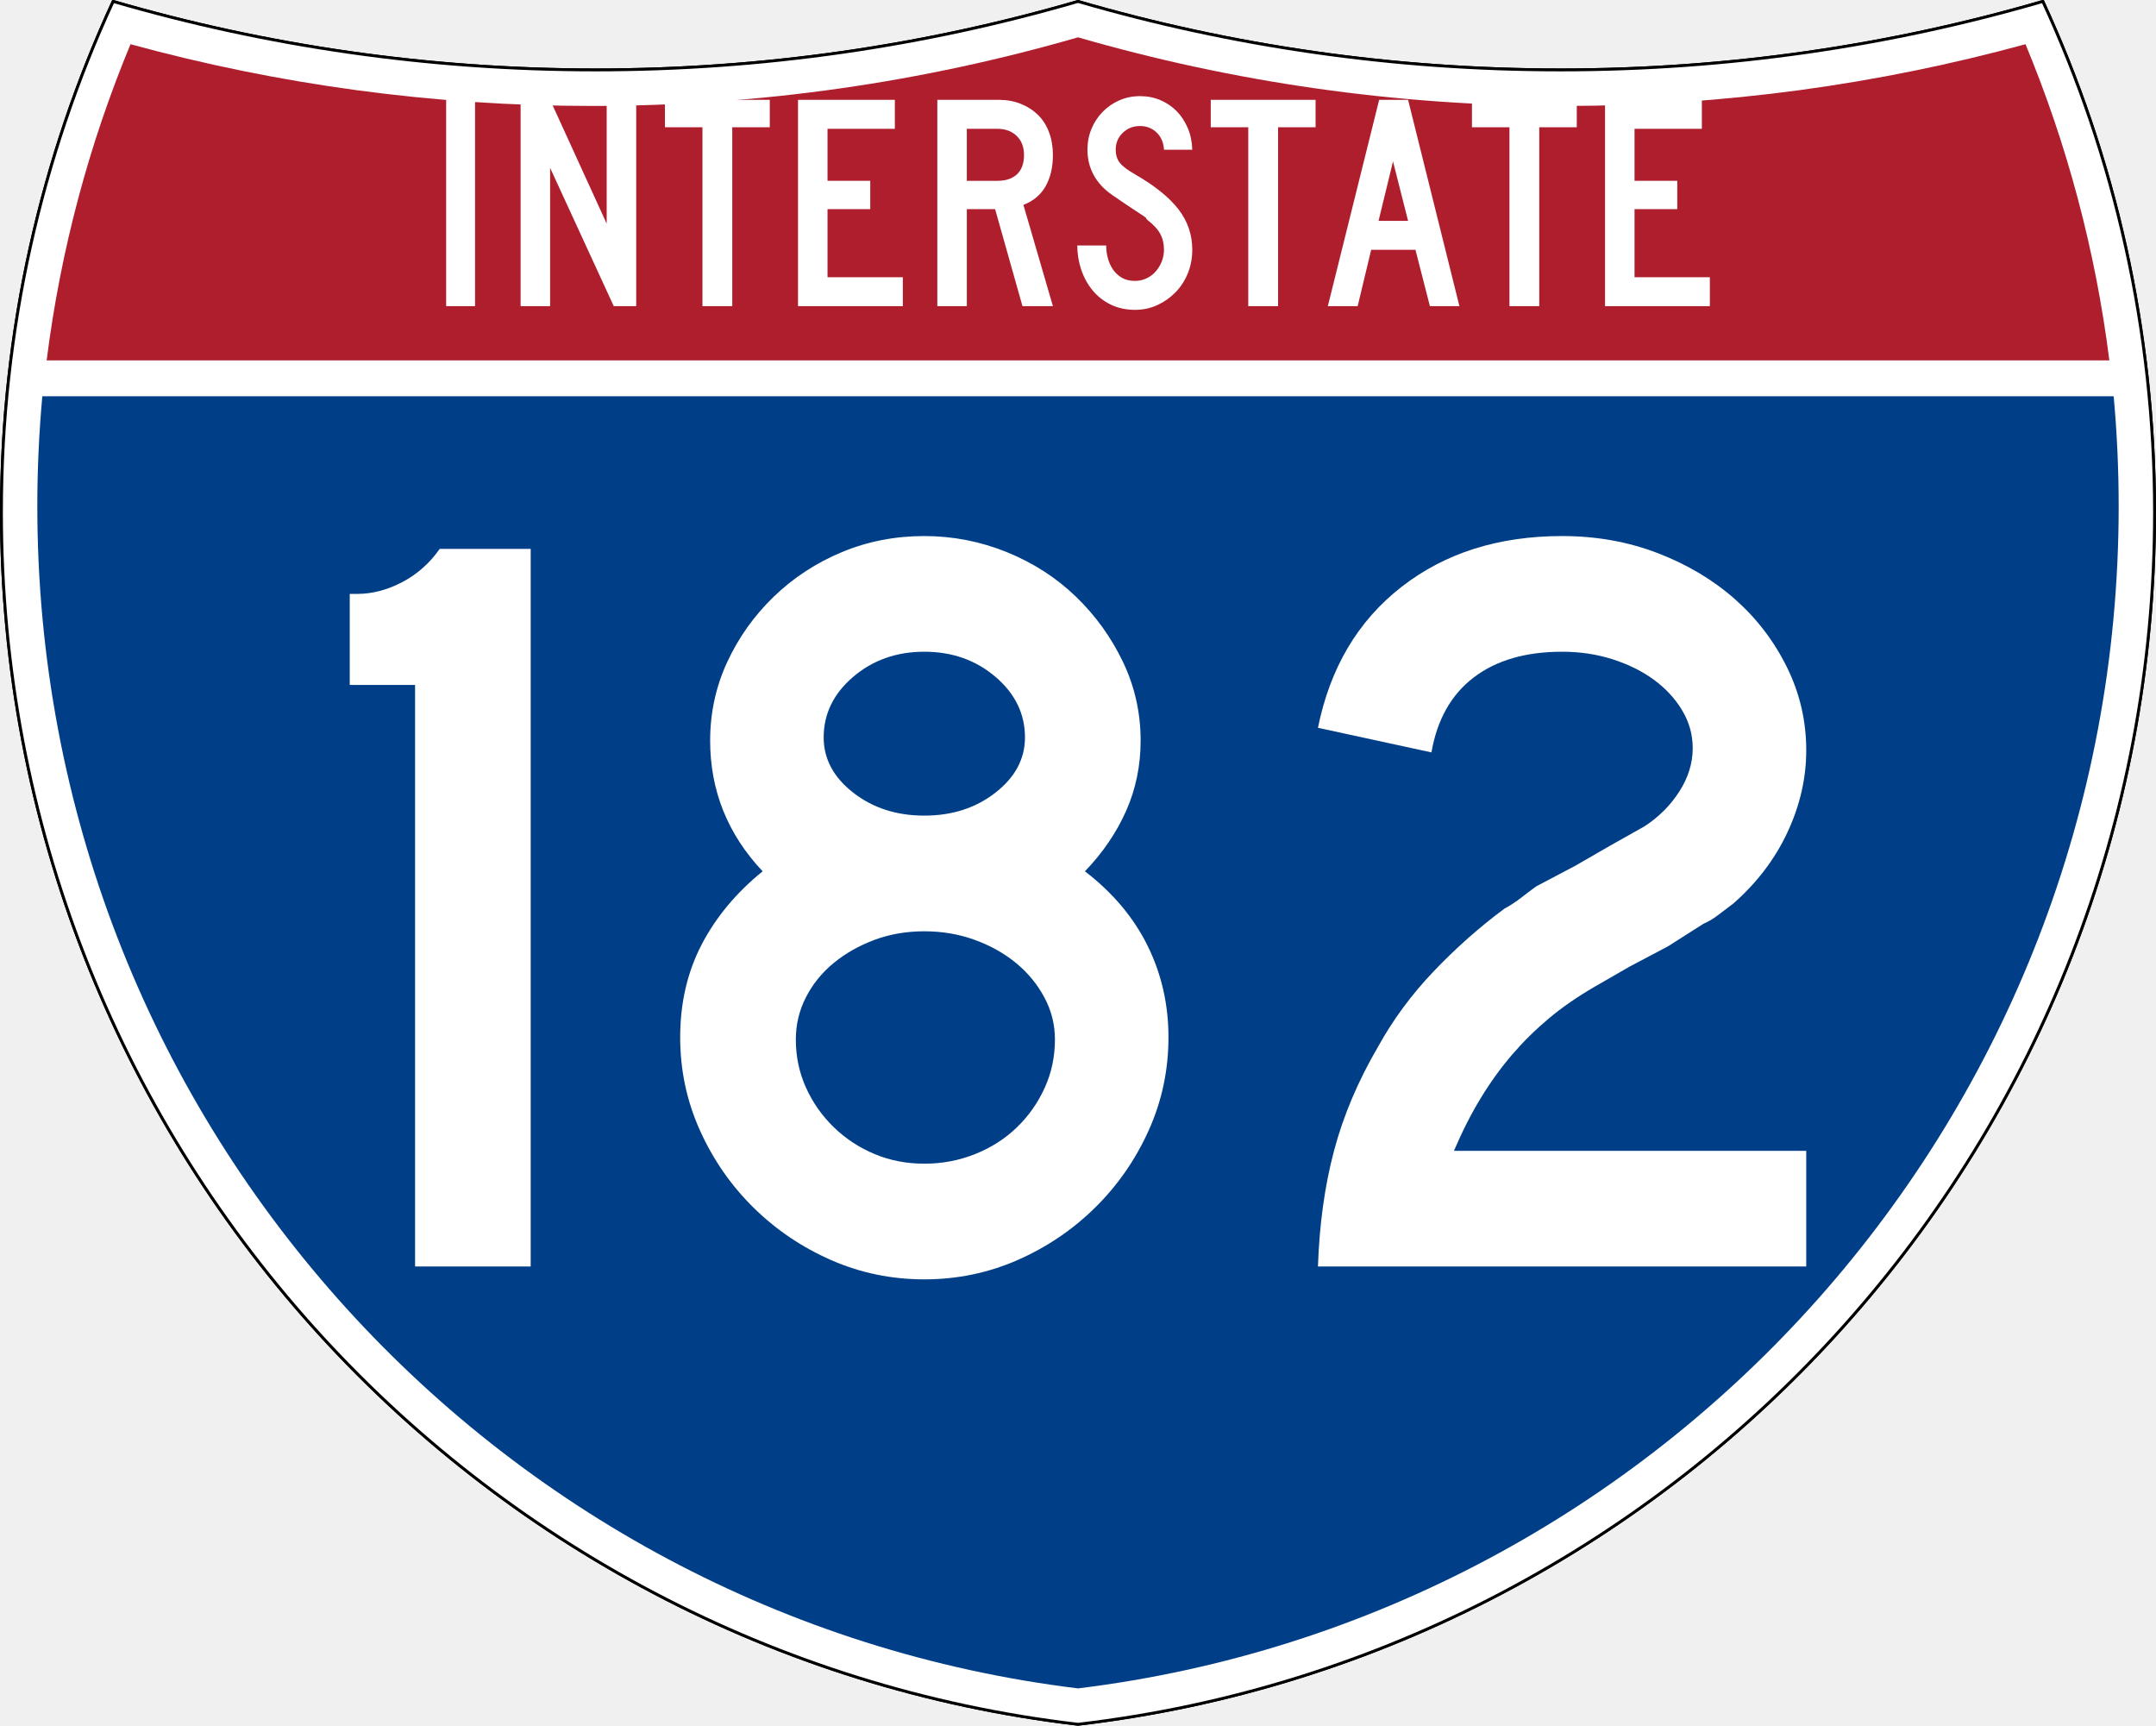
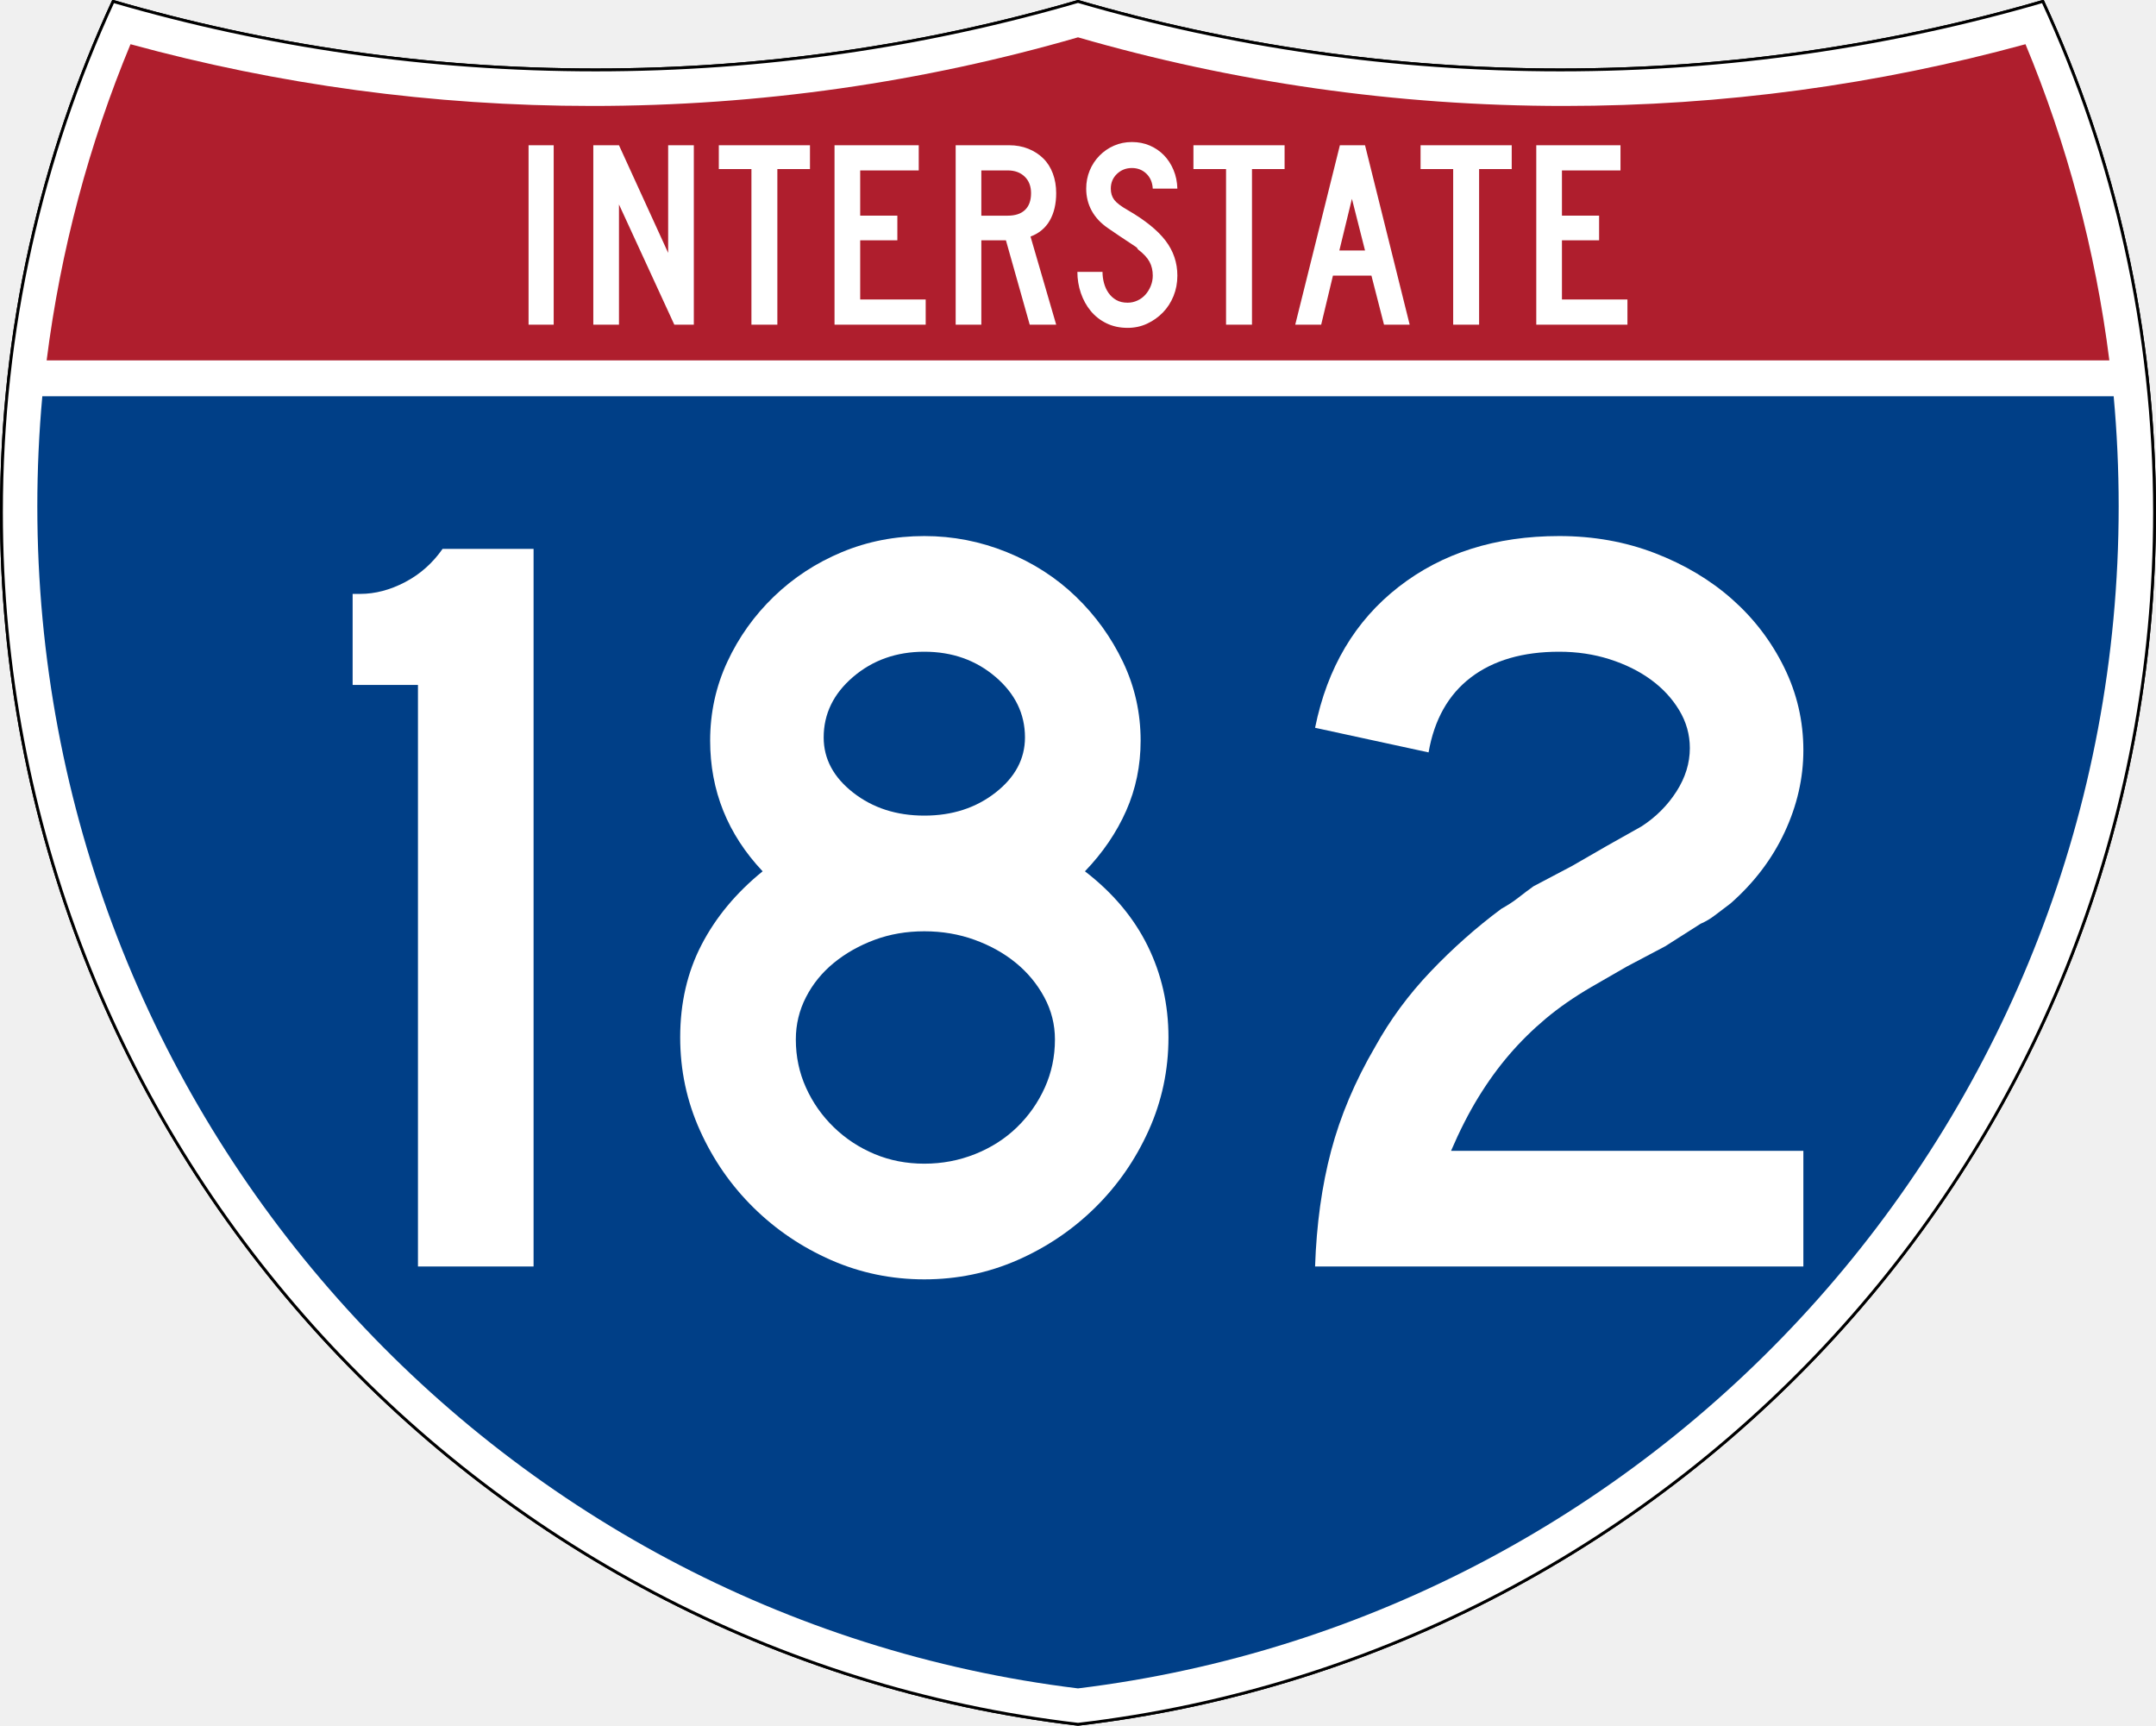
<svg xmlns="http://www.w3.org/2000/svg" width="751" height="601" viewBox="0 0 750 599.999" id="Layer_1" xml:space="preserve">
  <g transform="matrix(0.998668,0,0,0.99867,0.499334,0.398971)" id="g5" style="fill:#ffffff;fill-opacity:1;stroke:#000000;stroke-width:1;stroke-miterlimit:4;stroke-opacity:1;stroke-dasharray:none">
    <path d="M 38.915,0 C 92.236,15.525 148.625,23.85 206.958,23.85 265.291,23.85 321.679,15.525 375,4.883e-4 428.32,15.525 484.709,23.85 543.042,23.85 601.375,23.85 657.764,15.525 711.084,0 736.064,54.121 750,114.388 750,177.909 750,395.718 586.16,575.254 375,599.999 163.839,575.254 0,395.718 0,177.909 0,114.388 13.935,54.121 38.915,0 z" id="path7" style="fill:#ffffff;fill-opacity:1;stroke:#000000;stroke-width:1;stroke-miterlimit:4;stroke-opacity:1;stroke-dasharray:none" />
    <path d="M 38.915,0 C 92.236,15.525 148.625,23.85 206.958,23.85 265.291,23.85 321.679,15.525 375,4.883e-4 428.32,15.525 484.709,23.85 543.042,23.85 601.375,23.85 657.764,15.525 711.084,0 736.064,54.121 750,114.388 750,177.909 750,395.718 586.16,575.254 375,599.999 163.839,575.254 0,395.718 0,177.909 0,114.388 13.935,54.121 38.915,0 z" id="path9" style="fill:#ffffff;fill-opacity:1;stroke:#000000;stroke-width:1;stroke-linecap:round;stroke-linejoin:round;stroke-miterlimit:4;stroke-opacity:1;stroke-dasharray:none" />
  </g>
  <g transform="matrix(1.0056,0,0,1.01014,-2.10137,-3.70189)" id="g11" style="fill:#003f87;fill-opacity:1">
    <path d="m 15,177.909 c 0,-12.782 0.585,-25.427 1.729,-37.91 l 716.542,0 C 734.415,152.482 735,165.127 735,177.909 735,387.423 577.855,560.229 375,584.891 172.145,560.229 15,387.423 15,177.909 z" id="path13" style="fill:#003f87;fill-opacity:1" />
  </g>
  <g transform="matrix(1.00604,0,0,1.02708,-2.2645,-3.1523)" id="g15" style="fill:#af1e2d;fill-opacity:1">
    <path d="m 47.378,17.943 c 50.892,13.635 104.388,20.906 159.582,20.906 58.261,0 114.629,-8.101 168.04,-23.238 53.411,15.137 109.779,23.238 168.04,23.238 55.194,0 108.69,-7.271 159.581,-20.906 14.262,33.625 24.164,69.546 28.996,107.056 l -713.235,0 C 23.215,87.489 33.116,51.567 47.378,17.943 z" id="path17" style="fill:#af1e2d;fill-opacity:1" />
  </g>
-   <path fill="#fff" d="M108.869 112.812V50.416h8.741v62.395h-8.741zm50.701 0-19.25-41.814v41.814h-8.928V50.416h8.928l17.11 37.437V50.416h8.928v62.395h-6.789zm35.847-54.105v54.105h-9.019V58.706h-11.346v-8.29h31.712v8.29h-11.346zm19.889 54.105V50.416h29.294v8.756H224.234v15.736h12.927v8.569H224.234v20.582h22.784v8.753h-31.712zm67.899 0-8.278-29.335h-8.554v29.335h-8.928V50.416h18.6c2.418 0 4.634.404 6.649 1.211 2.015.807 3.751 1.925 5.208 3.354 1.457 1.429 2.573 3.183 3.347 5.262.775 2.079 1.162 4.361 1.162 6.845-0 3.725-.744 6.891-2.232 9.499-1.488 2.608-3.72 4.47-6.696 5.586l8.928 30.639h-9.207zm.465-45.724c-0-2.421-.744-4.346-2.232-5.773-1.488-1.428-3.441-2.141-5.859-2.141h-9.207v15.736h9.207c2.603 0 4.603-.667 5.998-2.002 1.395-1.335 2.093-3.274 2.093-5.819zm50.894 28.681c-0 2.546-.449 4.921-1.348 7.125-.899 2.203-2.138 4.112-3.719 5.727-1.581 1.614-3.41 2.903-5.487 3.865-2.077.962-4.325 1.444-6.743 1.444-2.728 0-5.177-.528-7.346-1.583-2.169-1.055-3.998-2.483-5.486-4.283-1.488-1.8-2.635-3.88-3.441-6.24-.806-2.36-1.209-4.812-1.209-7.356h8.741c-0 1.304.17 2.591.511 3.864.341 1.272.867 2.421 1.581 3.446.713 1.025 1.612 1.848 2.698 2.468 1.085.621 2.402.931 3.952.931 1.179 0 2.311-.248 3.396-.745 1.085-.496 2.015-1.179 2.79-2.049.775-.87 1.394-1.879 1.859-3.027.464-1.148.697-2.344.697-3.587-0-1.8-.372-3.398-1.115-4.794-.744-1.396-2.045-2.809-3.905-4.237-.31-.311-.434-.482-.372-.513.062-.031-.123-.202-.558-.512-.434-.31-1.349-.915-2.744-1.816-1.395-.901-3.674-2.437-6.835-4.608-2.541-1.739-4.447-3.773-5.719-6.102-1.271-2.328-1.907-4.889-1.907-7.682 0-2.236.403-4.331 1.209-6.286.806-1.955 1.937-3.678 3.394-5.168 1.457-1.49 3.146-2.654 5.069-3.493 1.922-.838 3.999-1.258 6.229-1.258 2.233 0 4.294.404 6.185 1.211 1.891.807 3.534 1.925 4.928 3.354 1.394 1.429 2.51 3.136 3.347 5.123.837 1.987 1.287 4.159 1.349 6.518h-8.557c-.123-2.173-.867-3.911-2.231-5.215-1.364-1.303-3.039-1.955-5.023-1.955-2.045 0-3.781.683-5.206 2.049-1.426 1.366-2.138 3.073-2.138 5.121-0 1.552.403 2.855 1.209 3.911.806 1.055 2.356 2.235 4.649 3.538 6.015 3.477 10.401 7.015 13.16 10.616 2.759 3.601 4.138 7.667 4.138 12.199zm25.956-37.062v54.105h-9.019V58.706h-11.346v-8.29H371.867v8.29h-11.346zm45.928 54.105-4.371-17.043h-13.393l-4.09 17.043h-9.022l15.53-62.395h8.744l15.53 62.395h-8.928zM395.289 69.042l-4.371 17.973h8.928l-4.558-17.973zm44.242-10.336v54.105h-9.019V58.706h-11.346v-8.29h31.712v8.29h-11.346zm19.889 54.105V50.416h29.294v8.756h-20.366v15.736h12.927v8.569h-12.927v20.582h22.784v8.753h-31.712z" transform="translate(375.000,70.500) scale(1.15) translate(-300.000,-81.614)" />
+   <path fill="#fff" d="M108.869 112.812V50.416h8.741v62.395h-8.741zm50.701 0-19.25-41.814v41.814h-8.928V50.416h8.928l17.11 37.437V50.416h8.928v62.395h-6.789zm35.847-54.105v54.105h-9.019V58.706h-11.346v-8.29h31.712v8.29h-11.346zm19.889 54.105V50.416h29.294v8.756H224.234v15.736h12.927v8.569H224.234v20.582h22.784v8.753h-31.712zm67.899 0-8.278-29.335h-8.554v29.335h-8.928V50.416h18.6c2.418 0 4.634.404 6.649 1.211 2.015.807 3.751 1.925 5.208 3.354 1.457 1.429 2.573 3.183 3.347 5.262.775 2.079 1.162 4.361 1.162 6.845-0 3.725-.744 6.891-2.232 9.499-1.488 2.608-3.72 4.47-6.696 5.586l8.928 30.639h-9.207zm.465-45.724c-0-2.421-.744-4.346-2.232-5.773-1.488-1.428-3.441-2.141-5.859-2.141h-9.207v15.736h9.207c2.603 0 4.603-.667 5.998-2.002 1.395-1.335 2.093-3.274 2.093-5.819zm50.894 28.681c-0 2.546-.449 4.921-1.348 7.125-.899 2.203-2.138 4.112-3.719 5.727-1.581 1.614-3.41 2.903-5.487 3.865-2.077.962-4.325 1.444-6.743 1.444-2.728 0-5.177-.528-7.346-1.583-2.169-1.055-3.998-2.483-5.486-4.283-1.488-1.8-2.635-3.88-3.441-6.24-.806-2.36-1.209-4.812-1.209-7.356h8.741c-0 1.304.17 2.591.511 3.864.341 1.272.867 2.421 1.581 3.446.713 1.025 1.612 1.848 2.698 2.468 1.085.621 2.402.931 3.952.931 1.179 0 2.311-.248 3.396-.745 1.085-.496 2.015-1.179 2.79-2.049.775-.87 1.394-1.879 1.859-3.027.464-1.148.697-2.344.697-3.587-0-1.8-.372-3.398-1.115-4.794-.744-1.396-2.045-2.809-3.905-4.237-.31-.311-.434-.482-.372-.513.062-.031-.123-.202-.558-.512-.434-.31-1.349-.915-2.744-1.816-1.395-.901-3.674-2.437-6.835-4.608-2.541-1.739-4.447-3.773-5.719-6.102-1.271-2.328-1.907-4.889-1.907-7.682 0-2.236.403-4.331 1.209-6.286.806-1.955 1.937-3.678 3.394-5.168 1.457-1.49 3.146-2.654 5.069-3.493 1.922-.838 3.999-1.258 6.229-1.258 2.233 0 4.294.404 6.185 1.211 1.891.807 3.534 1.925 4.928 3.354 1.394 1.429 2.51 3.136 3.347 5.123.837 1.987 1.287 4.159 1.349 6.518h-8.557c-.123-2.173-.867-3.911-2.231-5.215-1.364-1.303-3.039-1.955-5.023-1.955-2.045 0-3.781.683-5.206 2.049-1.426 1.366-2.138 3.073-2.138 5.121-0 1.552.403 2.855 1.209 3.911.806 1.055 2.356 2.235 4.649 3.538 6.015 3.477 10.401 7.015 13.16 10.616 2.759 3.601 4.138 7.667 4.138 12.199zm25.956-37.062v54.105h-9.019V58.706h-11.346v-8.29H371.867v8.29h-11.346zm45.928 54.105-4.371-17.043h-13.393l-4.09 17.043h-9.022l15.53-62.395h8.744l15.53 62.395h-8.928zM395.289 69.042l-4.371 17.973h8.928l-4.558-17.973zm44.242-10.336v54.105h-9.019V58.706h-11.346v-8.29h31.712v8.29h-11.346zm19.889 54.105V50.416h29.294v8.756h-20.366v15.736h12.927v8.569h-12.927v20.582h22.784v8.753h-31.712z" transform="translate(75.000,0)" />
  <g transform="translate(375.000,315.000) scale(1) translate(-375.000,-315.000)">
-     <path fill="#fff" d="M 291.254,440.389 L 291.254,238.119 L 268.529,238.119 L 268.529,206.459 L 271.132,206.459 C 276.346,206.46 281.56,205.094 286.775,202.361 C 291.989,199.629 296.335,195.778 299.814,190.806 L 331.473,190.806 L 331.473,440.389 L 291.254,440.389 z " transform="translate(-146.861,0)" />
+     <path fill="#fff" d="M 291.254,440.389 L 291.254,238.119 L 268.529,238.119 L 268.529,206.459 L 271.132,206.459 C 276.346,206.46 281.56,205.094 286.775,202.361 C 291.989,199.629 296.335,195.778 299.814,190.806 L 331.473,190.806 L 331.473,440.389 L 291.254,440.389 z " transform="translate(-145.861,0)" />
    <path fill="#fff" d="M 384.93,360.678 C 384.929,372.099 382.631,382.901 378.035,393.083 C 373.438,403.265 367.23,412.206 359.409,419.905 C 351.587,427.605 342.586,433.689 332.404,438.157 C 322.222,442.624 311.421,444.858 300,444.858 C 288.571,444.858 277.766,442.624 267.584,438.157 C 257.403,433.689 248.401,427.605 240.58,419.905 C 232.759,412.206 226.552,403.265 221.959,393.083 C 217.367,382.901 215.071,372.099 215.071,360.678 C 215.071,348.757 217.553,338.016 222.517,328.456 C 227.48,318.895 234.559,310.39 243.752,302.94 C 231.58,290.026 225.495,274.877 225.495,257.491 C 225.495,247.806 227.482,238.679 231.457,230.111 C 235.432,221.544 240.834,213.969 247.662,207.387 C 254.491,200.805 262.374,195.651 271.313,191.926 C 280.252,188.202 289.814,186.339 300,186.339 C 309.935,186.339 319.496,188.202 328.681,191.926 C 337.866,195.651 345.875,200.805 352.707,207.387 C 359.539,213.969 365.003,221.544 369.1,230.111 C 373.196,238.679 375.244,247.806 375.244,257.491 C 375.244,266.184 373.567,274.318 370.214,281.892 C 366.86,289.467 362.08,296.483 355.873,302.94 C 365.558,310.39 372.823,319.019 377.665,328.825 C 382.508,338.632 384.929,349.25 384.93,360.678 L 384.93,360.678 z M 335.013,256.377 C 335.013,248.177 331.599,241.159 324.771,235.324 C 317.942,229.488 309.685,226.57 300,226.57 C 290.315,226.57 282.058,229.488 275.229,235.324 C 268.401,241.159 264.987,248.177 264.987,256.377 C 264.987,263.827 268.401,270.221 275.229,275.56 C 282.058,280.9 290.315,283.569 300,283.569 C 309.685,283.569 317.942,280.9 324.771,275.56 C 331.599,270.221 335.013,263.827 335.013,256.377 L 335.013,256.377 z M 345.437,361.417 C 345.437,356.203 344.196,351.3 341.714,346.707 C 339.232,342.114 335.943,338.141 331.847,334.788 C 327.751,331.434 322.971,328.765 317.507,326.779 C 312.042,324.793 306.207,323.801 300,323.8 C 293.793,323.801 288.02,324.793 282.681,326.779 C 277.342,328.765 272.622,331.434 268.522,334.788 C 264.422,338.141 261.194,342.114 258.837,346.707 C 256.48,351.3 255.301,356.203 255.302,361.417 C 255.301,367.382 256.48,372.971 258.837,378.185 C 261.194,383.399 264.422,387.992 268.522,391.963 C 272.622,395.934 277.342,399.038 282.681,401.273 C 288.02,403.509 293.793,404.627 300,404.627 C 306.207,404.627 312.105,403.509 317.694,401.273 C 323.283,399.038 328.126,395.934 332.222,391.963 C 336.318,387.992 339.545,383.399 341.902,378.185 C 344.259,372.971 345.437,367.382 345.437,361.417 L 345.437,361.417 z " transform="translate(21.542,0)" />
-     <path fill="#fff" d="M 215.071,440.389 C 215.564,425.739 217.425,412.329 220.653,400.158 C 223.882,387.986 228.974,375.944 235.932,364.03 C 241.146,354.587 247.601,345.83 255.297,337.759 C 262.993,329.688 271.187,322.424 279.88,315.967 C 282.116,314.731 284.103,313.43 285.843,312.062 C 287.582,310.694 289.319,309.389 291.055,308.146 L 304.469,301.075 L 316.758,293.992 L 328.683,287.285 C 333.646,284.057 337.68,280.021 340.784,275.178 C 343.887,270.336 345.439,265.308 345.439,260.093 C 345.439,255.38 344.198,250.973 341.716,246.872 C 339.234,242.773 335.945,239.233 331.849,236.255 C 327.752,233.276 322.972,230.918 317.508,229.178 C 312.044,227.439 306.208,226.569 300.001,226.569 C 287.337,226.569 277.093,229.55 269.268,235.51 C 261.443,241.471 256.538,250.162 254.552,261.582 L 215.071,253.022 C 219.293,232.159 228.976,215.829 244.122,204.032 C 259.268,192.236 277.894,186.338 300.001,186.338 C 311.922,186.338 323.034,188.326 333.338,192.301 C 343.641,196.276 352.58,201.615 360.155,208.318 C 367.729,215.022 373.752,222.905 378.224,231.969 C 382.695,241.033 384.931,250.658 384.931,260.844 C 384.931,270.529 382.758,280.027 378.412,289.337 C 374.065,298.648 367.796,306.907 359.603,314.114 C 357.618,315.599 355.818,316.963 354.204,318.206 C 352.589,319.449 350.911,320.442 349.168,321.185 L 336.879,329.006 L 323.465,336.088 L 311.176,343.17 C 305.211,346.641 299.933,350.302 295.34,354.152 C 290.748,358.002 286.526,362.162 282.677,366.634 C 278.827,371.105 275.225,376.073 271.871,381.537 C 268.518,387.001 265.352,393.208 262.373,400.158 L 384.931,400.158 L 384.931,440.389 L 215.071,440.389 z " transform="translate(243.400,0)" />
+     <path fill="#fff" d="M 215.071,440.389 C 215.564,425.739 217.425,412.329 220.653,400.158 C 223.882,387.986 228.974,375.944 235.932,364.03 C 241.146,354.587 247.601,345.83 255.297,337.759 C 262.993,329.688 271.187,322.424 279.88,315.967 C 282.116,314.731 284.103,313.43 285.843,312.062 C 287.582,310.694 289.319,309.389 291.055,308.146 L 304.469,301.075 L 316.758,293.992 L 328.683,287.285 C 333.646,284.057 337.68,280.021 340.784,275.178 C 343.887,270.336 345.439,265.308 345.439,260.093 C 345.439,255.38 344.198,250.973 341.716,246.872 C 339.234,242.773 335.945,239.233 331.849,236.255 C 327.752,233.276 322.972,230.918 317.508,229.178 C 312.044,227.439 306.208,226.569 300.001,226.569 C 287.337,226.569 277.093,229.55 269.268,235.51 C 261.443,241.471 256.538,250.162 254.552,261.582 L 215.071,253.022 C 219.293,232.159 228.976,215.829 244.122,204.032 C 259.268,192.236 277.894,186.338 300.001,186.338 C 311.922,186.338 323.034,188.326 333.338,192.301 C 343.641,196.276 352.58,201.615 360.155,208.318 C 367.729,215.022 373.752,222.905 378.224,231.969 C 382.695,241.033 384.931,250.658 384.931,260.844 C 384.931,270.529 382.758,280.027 378.412,289.337 C 374.065,298.648 367.796,306.907 359.603,314.114 C 357.618,315.599 355.818,316.963 354.204,318.206 C 352.589,319.449 350.911,320.442 349.168,321.185 L 336.879,329.006 L 323.465,336.088 L 311.176,343.17 C 305.211,346.641 299.933,350.302 295.34,354.152 C 290.748,358.002 286.526,362.162 282.677,366.634 C 278.827,371.105 275.225,376.073 271.871,381.537 C 268.518,387.001 265.352,393.208 262.373,400.158 L 384.931,400.158 L 384.931,440.389 L 215.071,440.389 z " transform="translate(242.400,0)" />
  </g>
</svg>
